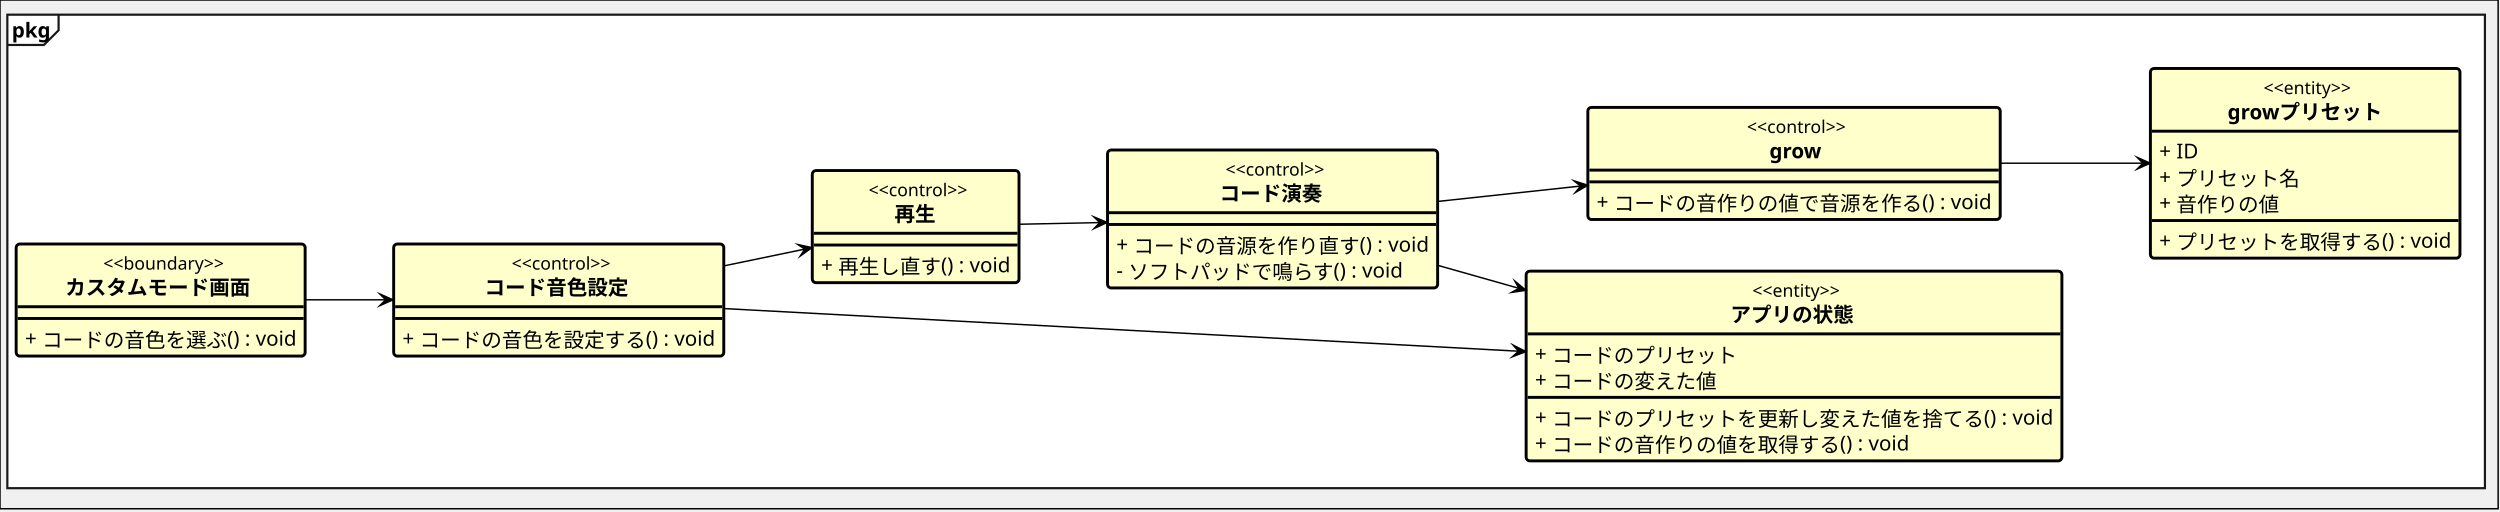
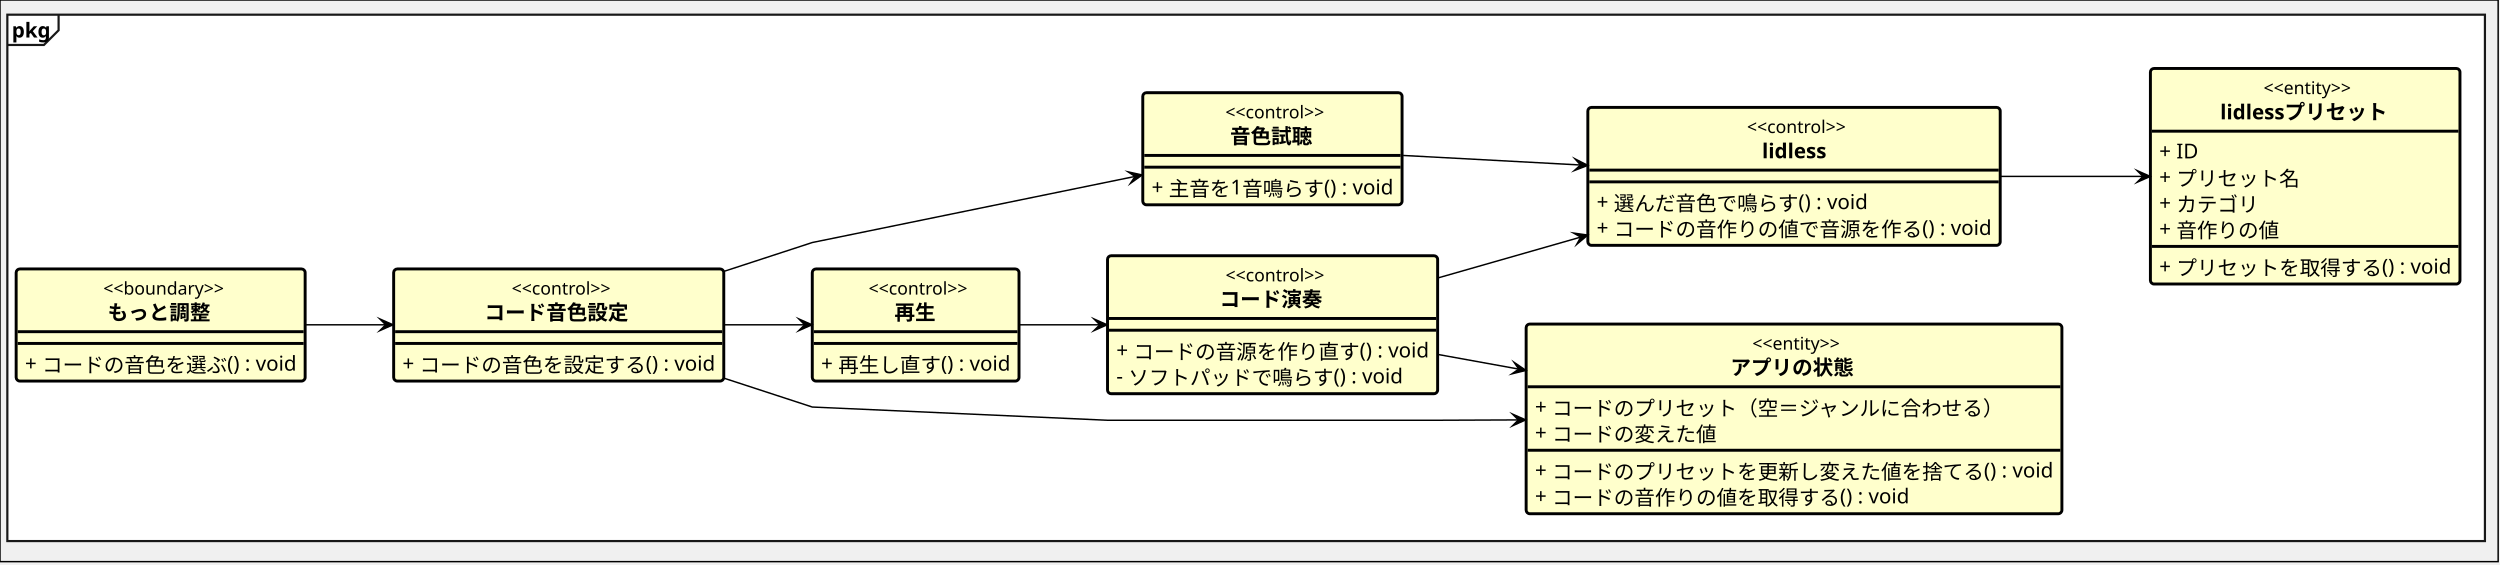
- <svg xmlns="http://www.w3.org/2000/svg" version="1.1" data-diagram-type="CLASS" style="width:1702px;height:348px;background:#FFFFFF;" width="1702px" height="348px" viewBox="0 0 1702 348" zoomAndPan="magnify" preserveAspectRatio="none" contentStyleType="text/css">
+ <svg xmlns="http://www.w3.org/2000/svg" version="1.1" data-diagram-type="CLASS" style="width:1702px;height:384px;background:#FFFFFF;" width="1702px" height="384px" viewBox="0 0 1702 384" zoomAndPan="magnify" preserveAspectRatio="none" contentStyleType="text/css">
  <defs />
  <g font-family="sans-serif" lengthAdjust="spacing">
-     <rect x="0" y="0" width="1700.741" height="346.359" fill="none" style="stroke:#000;stroke-width:1;" />
-     <rect x="5" y="10" width="1686.741" height="322.359" fill="#FFF" style="stroke:#181818;stroke-width:1.5;" />
+     <rect x="0" y="0" width="1700.741" height="382.359" fill="none" style="stroke:#000;stroke-width:1;" />
+     <rect x="5" y="10" width="1686.741" height="358.359" fill="#FFF" style="stroke:#181818;stroke-width:1.5;" />
    <path d="M39.89,10 L39.89,20.609 L29.89,30.609 L5,30.609" style="stroke:#181818;stroke-width:1.5;" fill="none" />
    <text x="8" y="25.533" fill="#000" font-size="14" textLength="24.89" font-weight="700">pkg</text>
    <g class="entity" data-qualified-name="B1" id="ent0001" data-source-line="4">
-       <rect x="11" y="166.109" width="196.741" height="76.313" fill="#FFC" style="stroke:#000;stroke-width:2;" rx="2.5" ry="2.5" />
-       <text x="70.335" y="183.566" fill="#000" font-size="12" textLength="78.07">&lt;&lt;boundary&gt;&gt;</text>
-       <text x="44.402" y="200.736" fill="#000" font-size="14" textLength="129.938" font-weight="700">カスタムモード画面</text>
-       <line x1="12" y1="208.813" x2="206.741" y2="208.813" style="stroke:#000;stroke-width:2;" />
-       <line x1="12" y1="216.813" x2="206.741" y2="216.813" style="stroke:#000;stroke-width:2;" />
-       <text x="17" y="235.346" fill="#000" font-size="14" textLength="184.741">+ コードの音色を選ぶ() : void</text>
+       <rect x="11" y="183.109" width="196.741" height="76.313" fill="#FFC" style="stroke:#000;stroke-width:2;" rx="2.5" ry="2.5" />
+       <text x="70.335" y="200.566" fill="#000" font-size="12" textLength="78.07">&lt;&lt;boundary&gt;&gt;</text>
+       <text x="73.277" y="217.736" fill="#000" font-size="14" textLength="72.188" font-weight="700">もっと調整</text>
+       <line x1="12" y1="225.813" x2="206.741" y2="225.813" style="stroke:#000;stroke-width:2;" />
+       <line x1="12" y1="233.813" x2="206.741" y2="233.813" style="stroke:#000;stroke-width:2;" />
+       <text x="17" y="252.346" fill="#000" font-size="14" textLength="184.741">+ コードの音色を選ぶ() : void</text>
    </g>
    <g class="entity" data-qualified-name="C1" id="ent0002" data-source-line="7">
-       <rect x="268" y="166.109" width="224.741" height="76.313" fill="#FFC" style="stroke:#000;stroke-width:2;" rx="2.5" ry="2.5" />
-       <text x="348.346" y="183.566" fill="#000" font-size="12" textLength="64.049">&lt;&lt;control&gt;&gt;</text>
-       <text x="329.839" y="200.736" fill="#000" font-size="14" textLength="101.063" font-weight="700">コード音色設定</text>
-       <line x1="269" y1="208.813" x2="491.741" y2="208.813" style="stroke:#000;stroke-width:2;" />
-       <line x1="269" y1="216.813" x2="491.741" y2="216.813" style="stroke:#000;stroke-width:2;" />
-       <text x="274" y="235.346" fill="#000" font-size="14" textLength="212.741">+ コードの音色を設定する() : void</text>
+       <rect x="268" y="183.109" width="224.741" height="76.313" fill="#FFC" style="stroke:#000;stroke-width:2;" rx="2.5" ry="2.5" />
+       <text x="348.346" y="200.566" fill="#000" font-size="12" textLength="64.049">&lt;&lt;control&gt;&gt;</text>
+       <text x="329.839" y="217.736" fill="#000" font-size="14" textLength="101.063" font-weight="700">コード音色設定</text>
+       <line x1="269" y1="225.813" x2="491.741" y2="225.813" style="stroke:#000;stroke-width:2;" />
+       <line x1="269" y1="233.813" x2="491.741" y2="233.813" style="stroke:#000;stroke-width:2;" />
+       <text x="274" y="252.346" fill="#000" font-size="14" textLength="212.741">+ コードの音色を設定する() : void</text>
    </g>
-     <g class="entity" data-qualified-name="C2" id="ent0003" data-source-line="10">
-       <rect x="553" y="116.109" width="140.741" height="76.313" fill="#FFC" style="stroke:#000;stroke-width:2;" rx="2.5" ry="2.5" />
-       <text x="591.346" y="133.566" fill="#000" font-size="12" textLength="64.049">&lt;&lt;control&gt;&gt;</text>
-       <text x="608.933" y="150.736" fill="#000" font-size="14" textLength="28.875" font-weight="700">再生</text>
-       <line x1="554" y1="158.813" x2="692.741" y2="158.813" style="stroke:#000;stroke-width:2;" />
-       <line x1="554" y1="166.813" x2="692.741" y2="166.813" style="stroke:#000;stroke-width:2;" />
-       <text x="559" y="185.346" fill="#000" font-size="14" textLength="128.741">+ 再生し直す() : void</text>
+     <g class="entity" data-qualified-name="C5" id="ent0003" data-source-line="10">
+       <rect x="778" y="63.109" width="176.527" height="76.313" fill="#FFC" style="stroke:#000;stroke-width:2;" rx="2.5" ry="2.5" />
+       <text x="834.239" y="80.566" fill="#000" font-size="12" textLength="64.049">&lt;&lt;control&gt;&gt;</text>
+       <text x="837.389" y="97.736" fill="#000" font-size="14" textLength="57.75" font-weight="700">音色試聴</text>
+       <line x1="779" y1="105.813" x2="953.527" y2="105.813" style="stroke:#000;stroke-width:2;" />
+       <line x1="779" y1="113.813" x2="953.527" y2="113.813" style="stroke:#000;stroke-width:2;" />
+       <text x="784" y="132.346" fill="#000" font-size="14" textLength="164.527">+ 主音を1音鳴らす() : void</text>
    </g>
-     <g class="entity" data-qualified-name="C3" id="ent0004" data-source-line="13">
-       <rect x="754" y="102.109" width="224.741" height="93.922" fill="#FFC" style="stroke:#000;stroke-width:2;" rx="2.5" ry="2.5" />
-       <text x="834.346" y="119.566" fill="#000" font-size="12" textLength="64.049">&lt;&lt;control&gt;&gt;</text>
-       <text x="830.277" y="136.736" fill="#000" font-size="14" textLength="72.188" font-weight="700">コード演奏</text>
-       <line x1="755" y1="144.813" x2="977.741" y2="144.813" style="stroke:#000;stroke-width:2;" />
-       <line x1="755" y1="152.813" x2="977.741" y2="152.813" style="stroke:#000;stroke-width:2;" />
-       <text x="760" y="171.346" fill="#000" font-size="14" textLength="212.741">+ コードの音源を作り直す() : void</text>
-       <text x="760" y="188.955" fill="#000" font-size="14" textLength="195.228">- ソフトパッドで鳴らす() : void</text>
+     <g class="entity" data-qualified-name="C2" id="ent0004" data-source-line="13">
+       <rect x="553" y="183.109" width="140.741" height="76.313" fill="#FFC" style="stroke:#000;stroke-width:2;" rx="2.5" ry="2.5" />
+       <text x="591.346" y="200.566" fill="#000" font-size="12" textLength="64.049">&lt;&lt;control&gt;&gt;</text>
+       <text x="608.933" y="217.736" fill="#000" font-size="14" textLength="28.875" font-weight="700">再生</text>
+       <line x1="554" y1="225.813" x2="692.741" y2="225.813" style="stroke:#000;stroke-width:2;" />
+       <line x1="554" y1="233.813" x2="692.741" y2="233.813" style="stroke:#000;stroke-width:2;" />
+       <text x="559" y="252.346" fill="#000" font-size="14" textLength="128.741">+ 再生し直す() : void</text>
    </g>
-     <g class="entity" data-qualified-name="C4" id="ent0005" data-source-line="17">
-       <rect x="1081" y="73.109" width="280.741" height="76.313" fill="#FFC" style="stroke:#000;stroke-width:2;" rx="2.5" ry="2.5" />
+     <g class="entity" data-qualified-name="C3" id="ent0005" data-source-line="16">
+       <rect x="754" y="174.109" width="224.741" height="93.922" fill="#FFC" style="stroke:#000;stroke-width:2;" rx="2.5" ry="2.5" />
+       <text x="834.346" y="191.566" fill="#000" font-size="12" textLength="64.049">&lt;&lt;control&gt;&gt;</text>
+       <text x="830.277" y="208.736" fill="#000" font-size="14" textLength="72.188" font-weight="700">コード演奏</text>
+       <line x1="755" y1="216.813" x2="977.741" y2="216.813" style="stroke:#000;stroke-width:2;" />
+       <line x1="755" y1="224.813" x2="977.741" y2="224.813" style="stroke:#000;stroke-width:2;" />
+       <text x="760" y="243.346" fill="#000" font-size="14" textLength="212.741">+ コードの音源を作り直す() : void</text>
+       <text x="760" y="260.955" fill="#000" font-size="14" textLength="195.228">- ソフトパッドで鳴らす() : void</text>
+     </g>
+     <g class="entity" data-qualified-name="C4" id="ent0006" data-source-line="20">
+       <rect x="1081" y="73.109" width="280.741" height="93.922" fill="#FFC" style="stroke:#000;stroke-width:2;" rx="2.5" ry="2.5" />
      <text x="1189.346" y="90.566" fill="#000" font-size="12" textLength="64.049">&lt;&lt;control&gt;&gt;</text>
-       <text x="1204.65" y="107.736" fill="#000" font-size="14" textLength="33.441" font-weight="700">grow</text>
+       <text x="1199.581" y="107.736" fill="#000" font-size="14" textLength="43.579" font-weight="700">lidless</text>
      <line x1="1082" y1="115.813" x2="1360.741" y2="115.813" style="stroke:#000;stroke-width:2;" />
      <line x1="1082" y1="123.813" x2="1360.741" y2="123.813" style="stroke:#000;stroke-width:2;" />
-       <text x="1087" y="142.346" fill="#000" font-size="14" textLength="268.741">+ コードの音作りの値で音源を作る() : void</text>
+       <text x="1087" y="142.346" fill="#000" font-size="14" textLength="184.741">+ 選んだ音色で鳴らす() : void</text>
+       <text x="1087" y="159.955" fill="#000" font-size="14" textLength="268.741">+ コードの音作りの値で音源を作る() : void</text>
    </g>
-     <g class="entity" data-qualified-name="E1" id="ent0006" data-source-line="20">
-       <rect x="1039" y="184.609" width="364.741" height="129.141" fill="#FFC" style="stroke:#000;stroke-width:2;" rx="2.5" ry="2.5" />
-       <text x="1193.014" y="202.066" fill="#000" font-size="12" textLength="56.713">&lt;&lt;entity&gt;&gt;</text>
-       <text x="1178.058" y="219.236" fill="#000" font-size="14" textLength="86.625" font-weight="700">アプリの状態</text>
-       <line x1="1040" y1="227.313" x2="1402.741" y2="227.313" style="stroke:#000;stroke-width:2;" />
-       <text x="1045" y="245.846" fill="#000" font-size="14" textLength="138.065">+ コードのプリセット</text>
-       <text x="1045" y="263.455" fill="#000" font-size="14" textLength="124.065">+ コードの変えた値</text>
-       <line x1="1040" y1="270.531" x2="1402.741" y2="270.531" style="stroke:#000;stroke-width:2;" />
-       <text x="1045" y="289.064" fill="#000" font-size="14" textLength="352.741">+ コードのプリセットを更新し変えた値を捨てる() : void</text>
-       <text x="1045" y="306.674" fill="#000" font-size="14" textLength="254.741">+ コードの音作りの値を取得する() : void</text>
+     <g class="entity" data-qualified-name="E1" id="ent0007" data-source-line="24">
+       <rect x="1039" y="220.609" width="364.741" height="129.141" fill="#FFC" style="stroke:#000;stroke-width:2;" rx="2.5" ry="2.5" />
+       <text x="1193.014" y="238.066" fill="#000" font-size="12" textLength="56.713">&lt;&lt;entity&gt;&gt;</text>
+       <text x="1178.058" y="255.236" fill="#000" font-size="14" textLength="86.625" font-weight="700">アプリの状態</text>
+       <line x1="1040" y1="263.313" x2="1402.741" y2="263.313" style="stroke:#000;stroke-width:2;" />
+       <text x="1045" y="281.846" fill="#000" font-size="14" textLength="320.065">+ コードのプリセット（空＝ジャンルに合わせる）</text>
+       <text x="1045" y="299.455" fill="#000" font-size="14" textLength="124.065">+ コードの変えた値</text>
+       <line x1="1040" y1="306.531" x2="1402.741" y2="306.531" style="stroke:#000;stroke-width:2;" />
+       <text x="1045" y="325.064" fill="#000" font-size="14" textLength="352.741">+ コードのプリセットを更新し変えた値を捨てる() : void</text>
+       <text x="1045" y="342.674" fill="#000" font-size="14" textLength="254.741">+ コードの音作りの値を取得する() : void</text>
    </g>
-     <g class="entity" data-qualified-name="E2" id="ent0007" data-source-line="26">
-       <rect x="1464" y="46.609" width="210.741" height="129.141" fill="#FFC" style="stroke:#000;stroke-width:2;" rx="2.5" ry="2.5" />
+     <g class="entity" data-qualified-name="E2" id="ent0008" data-source-line="30">
+       <rect x="1464" y="46.609" width="210.741" height="146.75" fill="#FFC" style="stroke:#000;stroke-width:2;" rx="2.5" ry="2.5" />
      <text x="1541.014" y="64.066" fill="#000" font-size="12" textLength="56.713">&lt;&lt;entity&gt;&gt;</text>
-       <text x="1516.556" y="81.236" fill="#000" font-size="14" textLength="105.629" font-weight="700">growプリセット</text>
+       <text x="1511.487" y="81.236" fill="#000" font-size="14" textLength="115.767" font-weight="700">lidlessプリセット</text>
      <line x1="1465" y1="89.313" x2="1673.741" y2="89.313" style="stroke:#000;stroke-width:2;" />
      <text x="1470" y="107.846" fill="#000" font-size="14" textLength="26.065">+ ID</text>
      <text x="1470" y="125.455" fill="#000" font-size="14" textLength="96.065">+ プリセット名</text>
-       <text x="1470" y="143.064" fill="#000" font-size="14" textLength="82.065">+ 音作りの値</text>
-       <line x1="1465" y1="150.141" x2="1673.741" y2="150.141" style="stroke:#000;stroke-width:2;" />
-       <text x="1470" y="168.674" fill="#000" font-size="14" textLength="198.741">+ プリセットを取得する() : void</text>
+       <text x="1470" y="143.064" fill="#000" font-size="14" textLength="68.065">+ カテゴリ</text>
+       <text x="1470" y="160.674" fill="#000" font-size="14" textLength="82.065">+ 音作りの値</text>
+       <line x1="1465" y1="167.75" x2="1673.741" y2="167.75" style="stroke:#000;stroke-width:2;" />
+       <text x="1470" y="186.283" fill="#000" font-size="14" textLength="198.741">+ プリセットを取得する() : void</text>
    </g>
-     <g class="link" data-entity-1="ent0001" data-entity-2="ent0002" id="lnk8" data-source-line="33" data-link-type="dependency">
-       <path d="M208.38,204.109 C227.6,204.109 242.91,204.109 262.56,204.109" style="stroke:#000;stroke-width:1;" fill="none" id="B1-to-C1" codeLine="33" />
-       <polygon points="267.56,204.109,258.56,200.109,262.56,204.109,258.56,208.109,267.56,204.109" fill="#000" style="stroke:#000;stroke-width:1;stroke-linejoin:miter;stroke-miterlimit:10;" />
+     <g class="link" data-entity-1="ent0001" data-entity-2="ent0002" id="lnk9" data-source-line="38" data-link-type="dependency">
+       <path d="M208.38,221.109 C227.6,221.109 242.91,221.109 262.56,221.109" style="stroke:#000;stroke-width:1;" fill="none" id="B1-to-C1" codeLine="38" />
+       <polygon points="267.56,221.109,258.56,217.109,262.56,221.109,258.56,225.109,267.56,221.109" fill="#000" style="stroke:#000;stroke-width:1;stroke-linejoin:miter;stroke-miterlimit:10;" />
    </g>
-     <g class="link" data-entity-1="ent0002" data-entity-2="ent0006" id="lnk9" data-source-line="34" data-link-type="dependency">
-       <path d="M493.35,210.109 C632.76,217.589 867.887,230.202 1033.837,239.102" style="stroke:#000;stroke-width:1;" fill="none" id="C1-to-E1" codeLine="34" />
-       <polygon points="1038.83,239.369,1030.057,234.893,1033.837,239.102,1029.629,242.882,1038.83,239.369" fill="#000" style="stroke:#000;stroke-width:1;stroke-linejoin:miter;stroke-miterlimit:10;" />
+     <g class="link" data-entity-1="ent0002" data-entity-2="ent0007" id="lnk10" data-source-line="39" data-link-type="dependency">
+       <path d="M493.02,257.519 C525.77,268.219 553,277.109 553,277.109 C553,277.109 754,286.109 754,286.109 C754,286.109 979,286.109 979,286.109 C979,286.109 999.39,286.02 1033.7,285.88" style="stroke:#000;stroke-width:1;" fill="none" id="C1-to-E1" codeLine="39" />
+       <polygon points="1038.7,285.859,1029.684,281.896,1033.7,285.88,1029.716,289.896,1038.7,285.859" fill="#000" style="stroke:#000;stroke-width:1;stroke-linejoin:miter;stroke-miterlimit:10;" />
    </g>
-     <g class="link" data-entity-1="ent0002" data-entity-2="ent0003" id="lnk10" data-source-line="35" data-link-type="dependency">
-       <path d="M493.18,180.939 C513.5,176.719 529.254,173.455 547.914,169.585" style="stroke:#000;stroke-width:1;" fill="none" id="C1-to-C2" codeLine="35" />
-       <polygon points="552.81,168.569,543.185,166.48,547.914,169.585,544.81,174.314,552.81,168.569" fill="#000" style="stroke:#000;stroke-width:1;stroke-linejoin:miter;stroke-miterlimit:10;" />
+     <g class="link" data-entity-1="ent0002" data-entity-2="ent0003" id="lnk11" data-source-line="40" data-link-type="dependency">
+       <path d="M493.02,184.699 C525.77,173.999 553,165.109 553,165.109 C553,165.109 680.292,139.043 772.722,120.113" style="stroke:#000;stroke-width:1;" fill="none" id="C1-to-C5" codeLine="40" />
+       <polygon points="777.62,119.109,768,116.996,772.722,120.113,769.606,124.834,777.62,119.109" fill="#000" style="stroke:#000;stroke-width:1;stroke-linejoin:miter;stroke-miterlimit:10;" />
    </g>
-     <g class="link" data-entity-1="ent0003" data-entity-2="ent0004" id="lnk11" data-source-line="36" data-link-type="dependency">
-       <path d="M694.21,152.659 C712.84,152.279 728.451,151.953 748.731,151.533" style="stroke:#000;stroke-width:1;" fill="none" id="C2-to-C3" codeLine="36" />
-       <polygon points="753.73,151.429,744.649,147.617,748.731,151.533,744.815,155.615,753.73,151.429" fill="#000" style="stroke:#000;stroke-width:1;stroke-linejoin:miter;stroke-miterlimit:10;" />
+     <g class="link" data-entity-1="ent0003" data-entity-2="ent0006" id="lnk12" data-source-line="41" data-link-type="dependency">
+       <path d="M955.21,105.829 C993.19,107.879 1033.597,110.051 1076.007,112.331" style="stroke:#000;stroke-width:1;" fill="none" id="C5-to-C4" codeLine="41" />
+       <polygon points="1081,112.599,1072.228,108.122,1076.007,112.331,1071.798,116.11,1081,112.599" fill="#000" style="stroke:#000;stroke-width:1;stroke-linejoin:miter;stroke-miterlimit:10;" />
    </g>
-     <g class="link" data-entity-1="ent0004" data-entity-2="ent0006" id="lnk12" data-source-line="37" data-link-type="dependency">
-       <path d="M979.19,180.749 C998.28,186.159 1013.729,190.538 1034.079,196.298" style="stroke:#000;stroke-width:1;" fill="none" id="C3-to-E1" codeLine="37" />
-       <polygon points="1038.89,197.659,1031.32,191.359,1034.079,196.298,1029.141,199.057,1038.89,197.659" fill="#000" style="stroke:#000;stroke-width:1;stroke-linejoin:miter;stroke-miterlimit:10;" />
+     <g class="link" data-entity-1="ent0002" data-entity-2="ent0004" id="lnk13" data-source-line="42" data-link-type="dependency">
+       <path d="M493.18,221.109 C513.5,221.109 529.15,221.109 547.81,221.109" style="stroke:#000;stroke-width:1;" fill="none" id="C1-to-C2" codeLine="42" />
+       <polygon points="552.81,221.109,543.81,217.109,547.81,221.109,543.81,225.109,552.81,221.109" fill="#000" style="stroke:#000;stroke-width:1;stroke-linejoin:miter;stroke-miterlimit:10;" />
    </g>
-     <g class="link" data-entity-1="ent0004" data-entity-2="ent0005" id="lnk13" data-source-line="38" data-link-type="dependency">
-       <path d="M979.19,137.089 C1011.51,133.609 1042.219,130.305 1076.019,126.665" style="stroke:#000;stroke-width:1;" fill="none" id="C3-to-C4" codeLine="38" />
-       <polygon points="1080.99,126.129,1071.613,123.116,1076.019,126.665,1072.47,131.07,1080.99,126.129" fill="#000" style="stroke:#000;stroke-width:1;stroke-linejoin:miter;stroke-miterlimit:10;" />
+     <g class="link" data-entity-1="ent0004" data-entity-2="ent0005" id="lnk14" data-source-line="43" data-link-type="dependency">
+       <path d="M694.21,221.109 C712.84,221.109 728.45,221.109 748.73,221.109" style="stroke:#000;stroke-width:1;" fill="none" id="C2-to-C3" codeLine="43" />
+       <polygon points="753.73,221.109,744.73,217.109,748.73,221.109,744.73,225.109,753.73,221.109" fill="#000" style="stroke:#000;stroke-width:1;stroke-linejoin:miter;stroke-miterlimit:10;" />
    </g>
-     <g class="link" data-entity-1="ent0005" data-entity-2="ent0007" id="lnk14" data-source-line="39" data-link-type="dependency">
-       <path d="M1362.23,111.109 C1396.18,111.109 1426.9,111.109 1458.91,111.109" style="stroke:#000;stroke-width:1;" fill="none" id="C4-to-E2" codeLine="39" />
-       <polygon points="1463.91,111.109,1454.91,107.109,1458.91,111.109,1454.91,115.109,1463.91,111.109" fill="#000" style="stroke:#000;stroke-width:1;stroke-linejoin:miter;stroke-miterlimit:10;" />
+     <g class="link" data-entity-1="ent0005" data-entity-2="ent0007" id="lnk15" data-source-line="44" data-link-type="dependency">
+       <path d="M979.19,241.359 C998.28,244.819 1013.62,247.597 1033.97,251.287" style="stroke:#000;stroke-width:1;" fill="none" id="C3-to-E1" codeLine="44" />
+       <polygon points="1038.89,252.179,1030.748,246.638,1033.97,251.287,1029.321,254.509,1038.89,252.179" fill="#000" style="stroke:#000;stroke-width:1;stroke-linejoin:miter;stroke-miterlimit:10;" />
+     </g>
+     <g class="link" data-entity-1="ent0005" data-entity-2="ent0006" id="lnk16" data-source-line="45" data-link-type="dependency">
+       <path d="M979.19,189.149 C1011.51,179.909 1042.383,171.075 1076.183,161.405" style="stroke:#000;stroke-width:1;" fill="none" id="C3-to-C4" codeLine="45" />
+       <polygon points="1080.99,160.029,1071.237,158.659,1076.183,161.405,1073.437,166.351,1080.99,160.029" fill="#000" style="stroke:#000;stroke-width:1;stroke-linejoin:miter;stroke-miterlimit:10;" />
+     </g>
+     <g class="link" data-entity-1="ent0006" data-entity-2="ent0008" id="lnk17" data-source-line="46" data-link-type="dependency">
+       <path d="M1362.23,120.109 C1396.18,120.109 1426.9,120.109 1458.91,120.109" style="stroke:#000;stroke-width:1;" fill="none" id="C4-to-E2" codeLine="46" />
+       <polygon points="1463.91,120.109,1454.91,116.109,1458.91,120.109,1454.91,124.109,1463.91,120.109" fill="#000" style="stroke:#000;stroke-width:1;stroke-linejoin:miter;stroke-miterlimit:10;" />
    </g>
  </g>
</svg>
